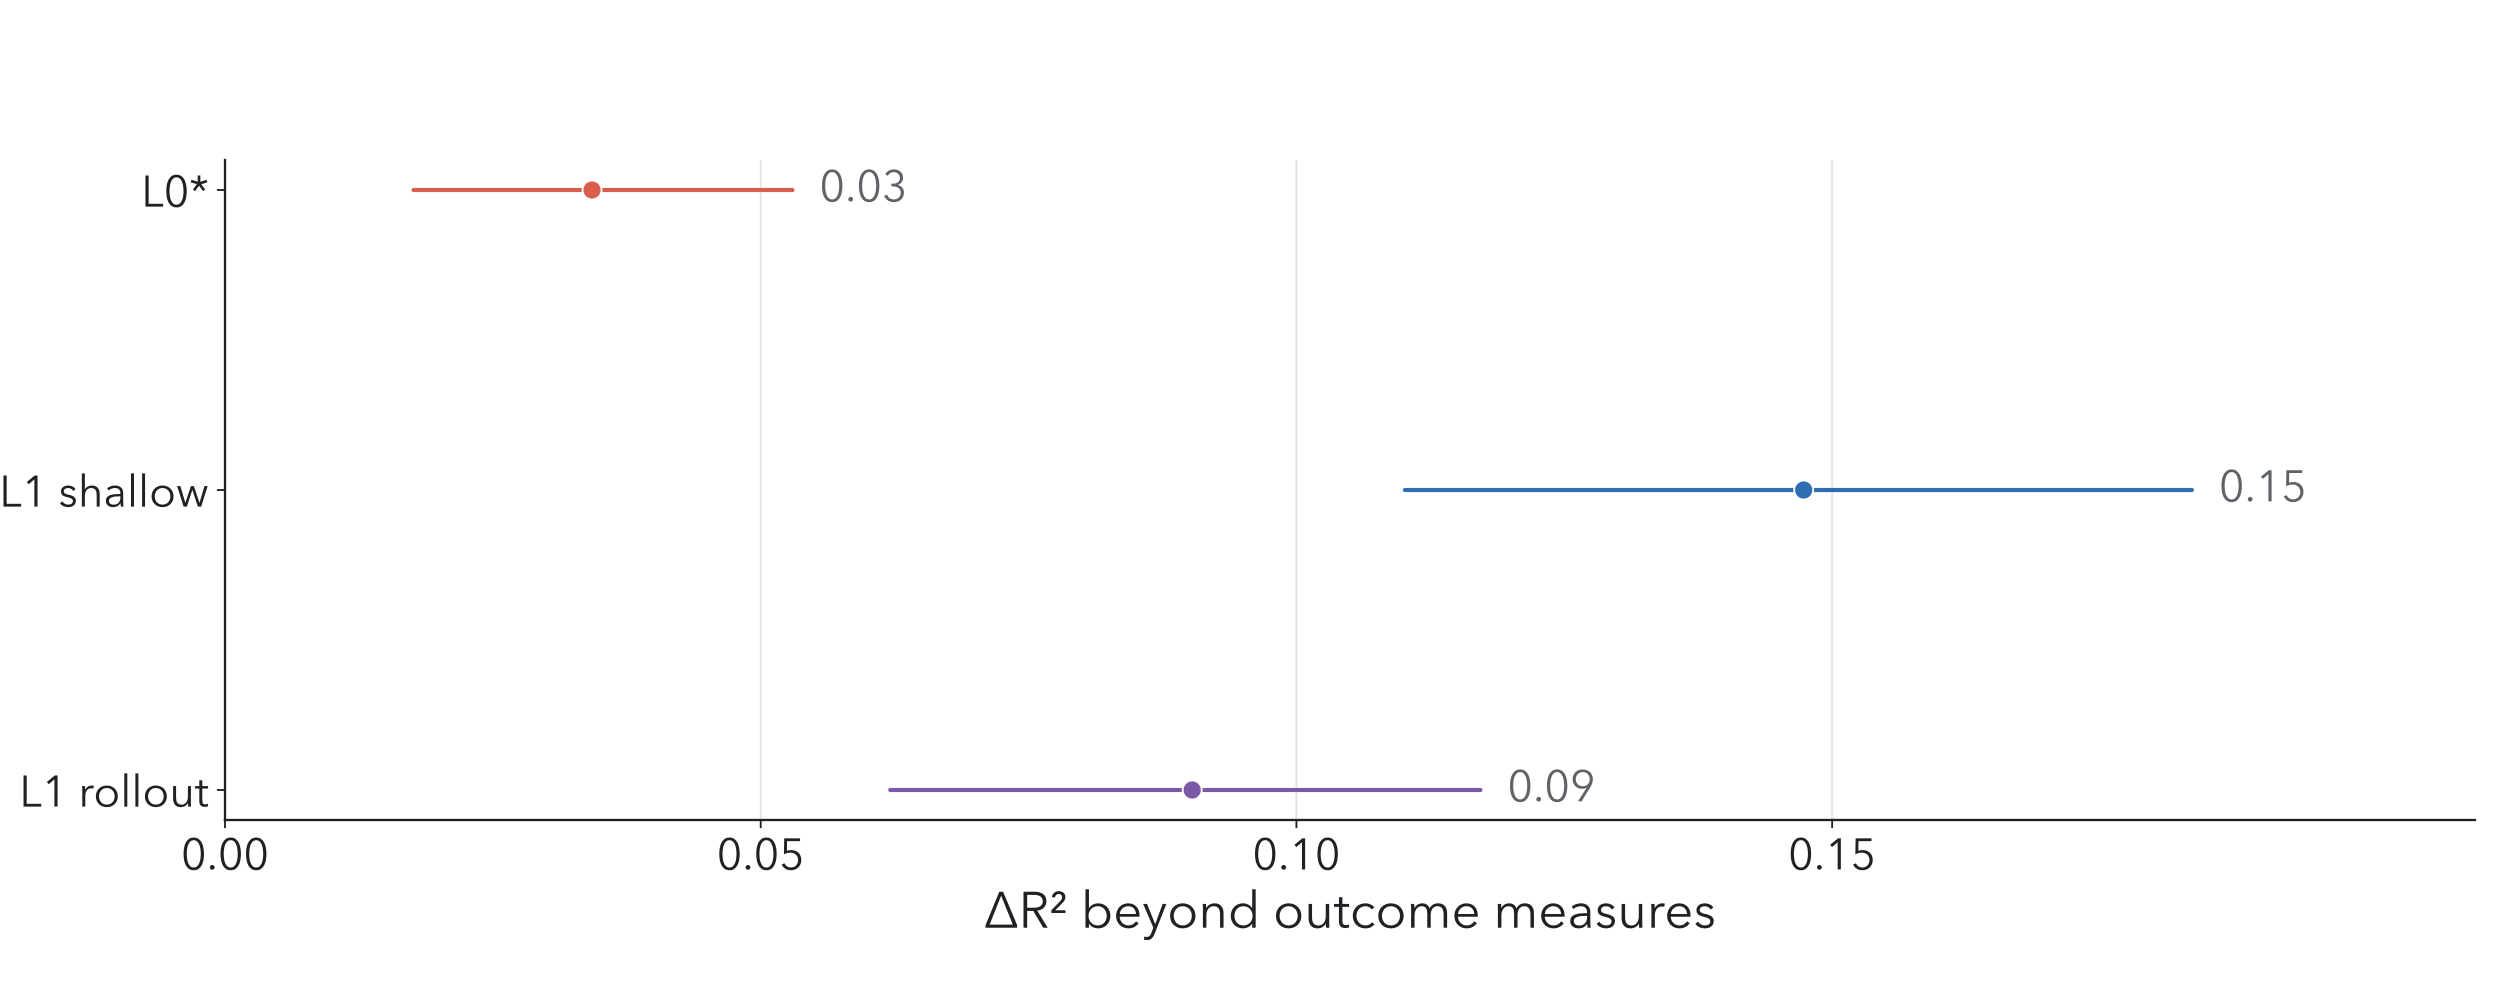
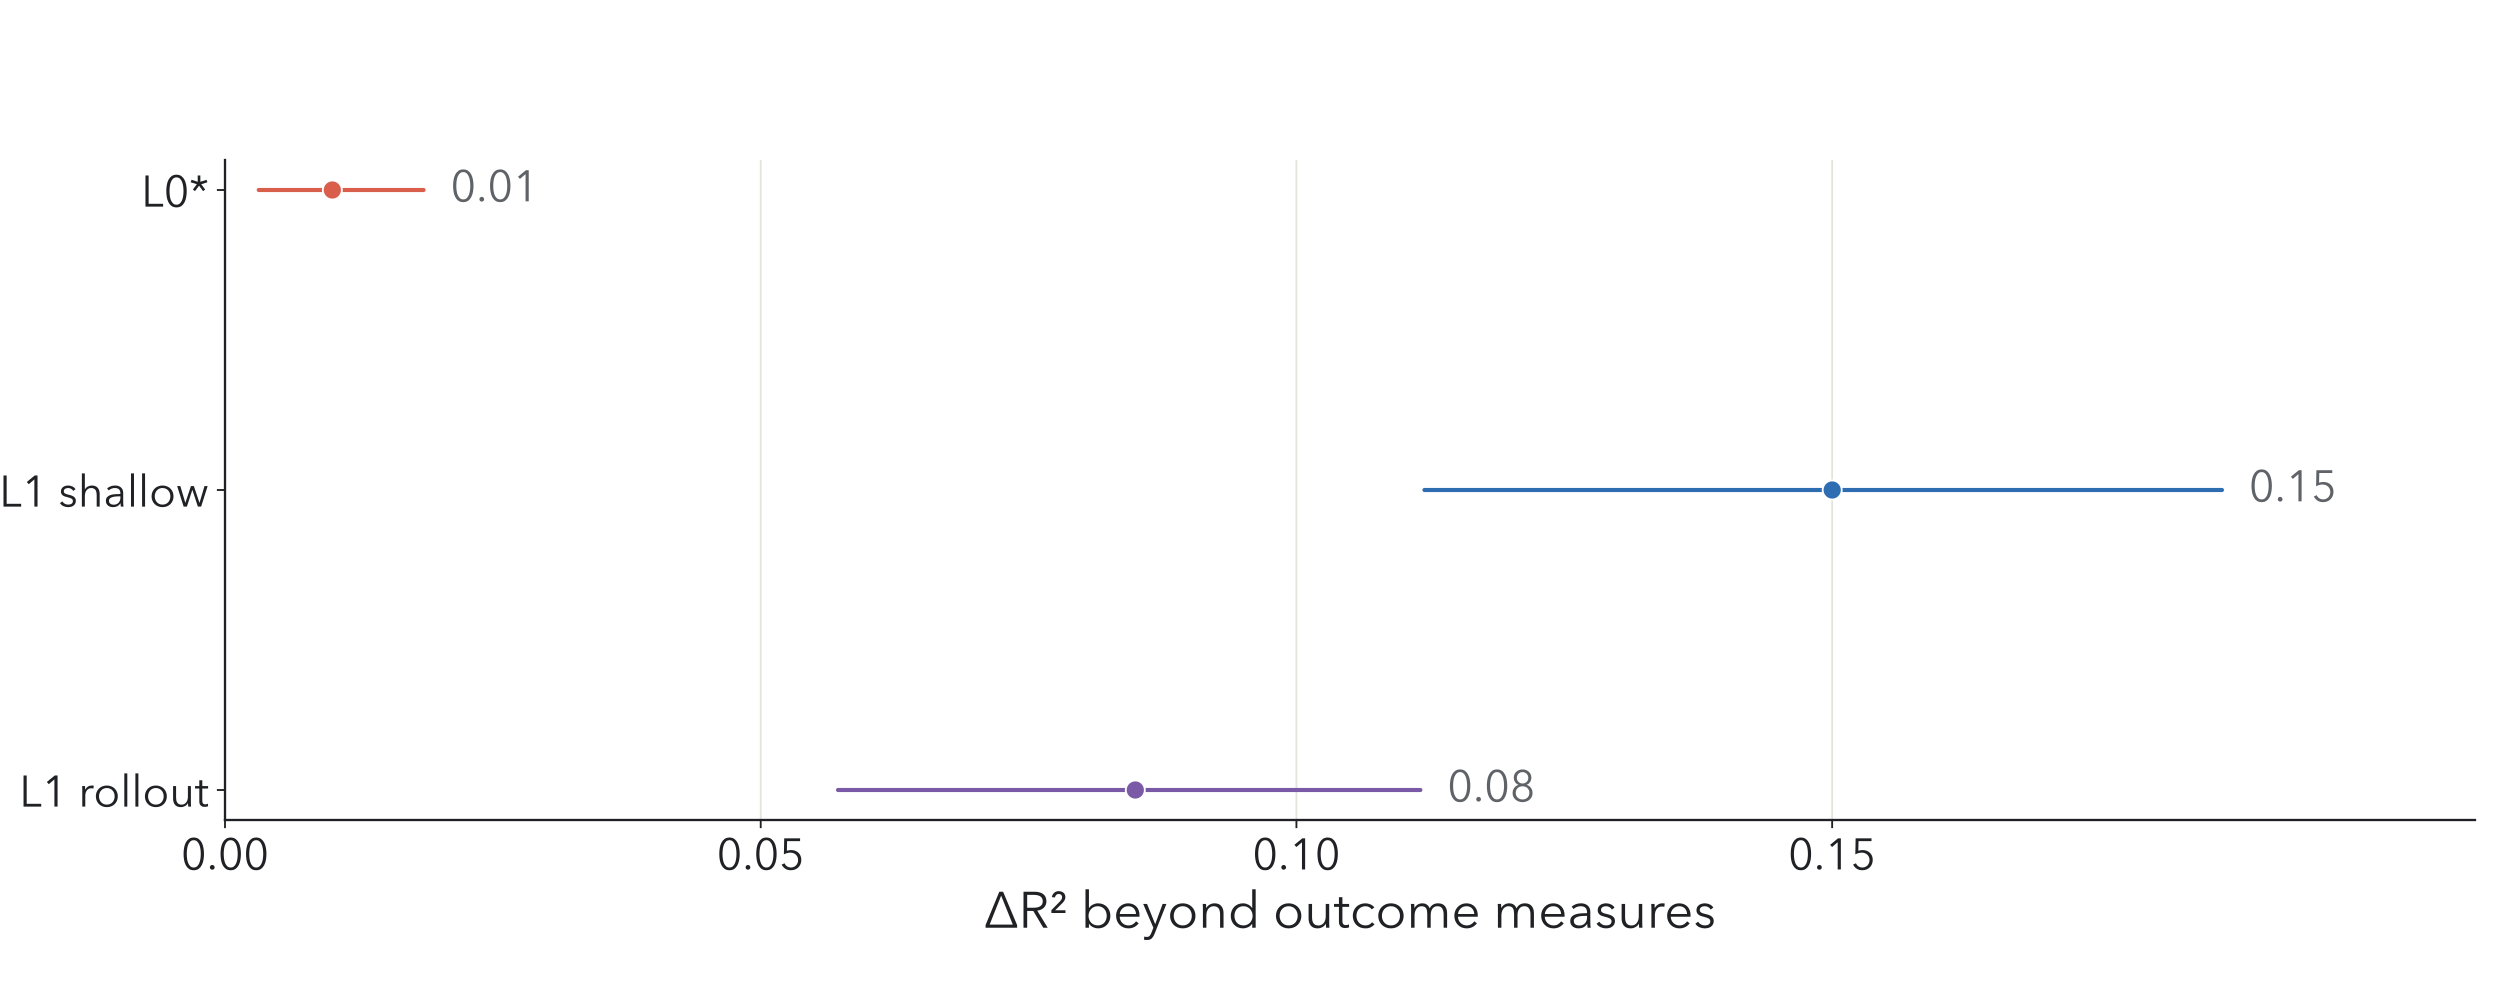
<svg xmlns="http://www.w3.org/2000/svg" xmlns:xlink="http://www.w3.org/1999/xlink" width="1080pt" height="432pt" viewBox="0 0 1080 432" version="1.1">
  <defs>
    <style type="text/css">*{stroke-linejoin: round; stroke-linecap: butt}</style>
  </defs>
  <g id="figure_1">
    <g id="patch_1">
      <path d="M 0 432  L 1080 432  L 1080 0  L 0 0  z " style="fill: #ffffff" />
    </g>
    <g id="axes_1">
      <g id="patch_2">
        <path d="M 97.2 354.24  L 1069.2 354.24  L 1069.2 69.12  L 97.2 69.12  z " style="fill: #ffffff" />
      </g>
      <g id="matplotlib.axis_1">
        <g id="xtick_1">
          <g id="line2d_1">
-             <path d="M 97.2 354.24  L 97.2 69.12  " clip-path="url(#p3182194b2e)" style="fill: none; stroke: #d8d4cc; stroke-opacity: 0.65; stroke-width: 0.8; stroke-linecap: square" />
+             <path d="M 97.2 354.24  L 97.2 69.12  " clip-path="url(#p00ae4a63a1)" style="fill: none; stroke: #d8d4cc; stroke-opacity: 0.65; stroke-width: 0.8; stroke-linecap: square" />
          </g>
          <g id="line2d_2">
            <defs>
-               <path id="md98f2b4c1b" d="M 0 0  L 0 3.5  " style="stroke: #202124; stroke-width: 0.8" />
+               <path id="mdf0f00841a" d="M 0 0  L 0 3.5  " style="stroke: #202124; stroke-width: 0.8" />
            </defs>
            <g>
-               <use xlink:href="#md98f2b4c1b" x="97.2" y="354.24" style="fill: #202124; stroke: #202124; stroke-width: 0.8" />
+               <use xlink:href="#mdf0f00841a" x="97.2" y="354.24" style="fill: #202124; stroke: #202124; stroke-width: 0.8" />
            </g>
          </g>
          <g id="text_1">
            <g style="fill: #202124" transform="translate(78.2 375.6028) scale(0.19 -0.19)">
              <defs>
                <path id="AvenirNext-Regular-30" d="M 1856 4646  Q 2278 4646 2563 4438  Q 2848 4230 3021 3894  Q 3194 3558 3267 3129  Q 3341 2701 3341 2259  Q 3341 1818 3267 1392  Q 3194 966 3021 630  Q 2848 294 2563 89  Q 2278 -115 1856 -115  Q 1427 -115 1142 89  Q 858 294 685 630  Q 512 966 441 1392  Q 371 1818 371 2259  Q 371 2701 441 3129  Q 512 3558 685 3894  Q 858 4230 1142 4438  Q 1427 4646 1856 4646  z M 1856 4256  Q 1555 4256 1356 4070  Q 1158 3885 1043 3597  Q 928 3309 883 2953  Q 838 2598 838 2259  Q 838 1920 883 1568  Q 928 1216 1043 931  Q 1158 646 1356 464  Q 1555 282 1856 282  Q 2150 282 2348 464  Q 2547 646 2662 931  Q 2778 1216 2826 1568  Q 2874 1920 2874 2259  Q 2874 2598 2826 2953  Q 2778 3309 2662 3597  Q 2547 3885 2348 4070  Q 2150 4256 1856 4256  z " transform="scale(0.015625)" />
                <path id="AvenirNext-Regular-2e" d="M 1178 307  Q 1178 173 1082 67  Q 986 -38 832 -38  Q 678 -38 582 67  Q 486 173 486 307  Q 486 442 582 547  Q 678 653 832 653  Q 986 653 1082 547  Q 1178 442 1178 307  z " transform="scale(0.015625)" />
              </defs>
              <use xlink:href="#AvenirNext-Regular-30" />
              <use xlink:href="#AvenirNext-Regular-2e" x="58" />
              <use xlink:href="#AvenirNext-Regular-30" x="84" />
              <use xlink:href="#AvenirNext-Regular-30" x="142" />
            </g>
          </g>
        </g>
        <g id="xtick_2">
          <g id="line2d_3">
-             <path d="M 328.629 354.24  L 328.629 69.12  " clip-path="url(#p3182194b2e)" style="fill: none; stroke: #d8d4cc; stroke-opacity: 0.65; stroke-width: 0.8; stroke-linecap: square" />
+             <path d="M 328.629 354.24  L 328.629 69.12  " clip-path="url(#p00ae4a63a1)" style="fill: none; stroke: #d8d4cc; stroke-opacity: 0.65; stroke-width: 0.8; stroke-linecap: square" />
          </g>
          <g id="line2d_4">
            <g>
-               <use xlink:href="#md98f2b4c1b" x="328.629" y="354.24" style="fill: #202124; stroke: #202124; stroke-width: 0.8" />
+               <use xlink:href="#mdf0f00841a" x="328.629" y="354.24" style="fill: #202124; stroke: #202124; stroke-width: 0.8" />
            </g>
          </g>
          <g id="text_2">
            <g style="fill: #202124" transform="translate(309.6286 375.6028) scale(0.19 -0.19)">
              <defs>
                <path id="AvenirNext-Regular-35" d="M 3040 4122  L 1152 4122  L 1120 2720  Q 1267 2771 1430 2796  Q 1594 2822 1747 2822  Q 2067 2822 2336 2720  Q 2605 2618 2803 2429  Q 3002 2240 3110 1977  Q 3219 1715 3219 1402  Q 3219 1075 3110 796  Q 3002 518 2803 316  Q 2605 115 2326 0  Q 2048 -115 1715 -115  Q 1222 -115 883 109  Q 544 333 358 710  L 774 896  Q 896 614 1142 448  Q 1389 282 1690 282  Q 1920 282 2115 362  Q 2310 442 2451 586  Q 2592 730 2672 928  Q 2752 1126 2752 1357  Q 2752 1606 2665 1808  Q 2579 2010 2428 2150  Q 2278 2291 2073 2368  Q 1869 2445 1626 2445  Q 1382 2445 1142 2377  Q 902 2310 685 2195  L 730 4531  L 3040 4531  L 3040 4122  z " transform="scale(0.015625)" />
              </defs>
              <use xlink:href="#AvenirNext-Regular-30" />
              <use xlink:href="#AvenirNext-Regular-2e" x="58" />
              <use xlink:href="#AvenirNext-Regular-30" x="84" />
              <use xlink:href="#AvenirNext-Regular-35" x="142" />
            </g>
          </g>
        </g>
        <g id="xtick_3">
          <g id="line2d_5">
-             <path d="M 560.057 354.24  L 560.057 69.12  " clip-path="url(#p3182194b2e)" style="fill: none; stroke: #d8d4cc; stroke-opacity: 0.65; stroke-width: 0.8; stroke-linecap: square" />
+             <path d="M 560.057 354.24  L 560.057 69.12  " clip-path="url(#p00ae4a63a1)" style="fill: none; stroke: #d8d4cc; stroke-opacity: 0.65; stroke-width: 0.8; stroke-linecap: square" />
          </g>
          <g id="line2d_6">
            <g>
-               <use xlink:href="#md98f2b4c1b" x="560.057" y="354.24" style="fill: #202124; stroke: #202124; stroke-width: 0.8" />
+               <use xlink:href="#mdf0f00841a" x="560.057" y="354.24" style="fill: #202124; stroke: #202124; stroke-width: 0.8" />
            </g>
          </g>
          <g id="text_3">
            <g style="fill: #202124" transform="translate(541.0571 375.6028) scale(0.19 -0.19)">
              <defs>
                <path id="AvenirNext-Regular-31" d="M 2291 0  L 1830 0  L 1830 3962  L 1011 3264  L 730 3584  L 1882 4531  L 2291 4531  L 2291 0  z " transform="scale(0.015625)" />
              </defs>
              <use xlink:href="#AvenirNext-Regular-30" />
              <use xlink:href="#AvenirNext-Regular-2e" x="58" />
              <use xlink:href="#AvenirNext-Regular-31" x="84" />
              <use xlink:href="#AvenirNext-Regular-30" x="142" />
            </g>
          </g>
        </g>
        <g id="xtick_4">
          <g id="line2d_7">
-             <path d="M 791.486 354.24  L 791.486 69.12  " clip-path="url(#p3182194b2e)" style="fill: none; stroke: #d8d4cc; stroke-opacity: 0.65; stroke-width: 0.8; stroke-linecap: square" />
+             <path d="M 791.486 354.24  L 791.486 69.12  " clip-path="url(#p00ae4a63a1)" style="fill: none; stroke: #d8d4cc; stroke-opacity: 0.65; stroke-width: 0.8; stroke-linecap: square" />
          </g>
          <g id="line2d_8">
            <g>
-               <use xlink:href="#md98f2b4c1b" x="791.486" y="354.24" style="fill: #202124; stroke: #202124; stroke-width: 0.8" />
+               <use xlink:href="#mdf0f00841a" x="791.486" y="354.24" style="fill: #202124; stroke: #202124; stroke-width: 0.8" />
            </g>
          </g>
          <g id="text_4">
            <g style="fill: #202124" transform="translate(772.4857 375.6028) scale(0.19 -0.19)">
              <use xlink:href="#AvenirNext-Regular-30" />
              <use xlink:href="#AvenirNext-Regular-2e" x="58" />
              <use xlink:href="#AvenirNext-Regular-31" x="84" />
              <use xlink:href="#AvenirNext-Regular-35" x="142" />
            </g>
          </g>
        </g>
        <g id="text_5">
          <g style="fill: #202124" transform="translate(425.0802 400.7934) scale(0.22 -0.22)">
            <defs>
              <path id="AvenirNext-Regular-394" d="M 198 0  L 198 333  L 1926 4531  L 2400 4531  L 4166 333  L 4166 0  L 198 0  z M 2157 4038  L 710 397  L 3622 397  L 2157 4038  z " transform="scale(0.015625)" />
              <path id="AvenirNext-Regular-52" d="M 1062 0  L 602 0  L 602 4531  L 1933 4531  Q 2266 4531 2550 4467  Q 2835 4403 3043 4259  Q 3251 4115 3366 3884  Q 3482 3654 3482 3322  Q 3482 3072 3392 2867  Q 3302 2662 3148 2512  Q 2995 2362 2784 2272  Q 2573 2182 2323 2157  L 3648 0  L 3085 0  L 1830 2118  L 1062 2118  L 1062 0  z M 1062 2515  L 1862 2515  Q 2419 2515 2720 2716  Q 3021 2918 3021 3322  Q 3021 3546 2937 3699  Q 2854 3853 2707 3949  Q 2560 4045 2349 4089  Q 2138 4134 1882 4134  L 1062 4134  L 1062 2515  z " transform="scale(0.015625)" />
              <path id="AvenirNext-Regular-b2" d="M 2042 1856  L 275 1856  L 275 2221  L 1344 3302  Q 1446 3411 1532 3542  Q 1619 3674 1619 3853  Q 1619 4038 1497 4144  Q 1376 4250 1190 4250  Q 1011 4250 883 4128  Q 755 4006 710 3802  L 326 3859  Q 390 4186 627 4394  Q 864 4602 1190 4602  Q 1357 4602 1510 4554  Q 1664 4506 1779 4413  Q 1894 4320 1961 4179  Q 2029 4038 2029 3853  Q 2029 3712 1987 3593  Q 1946 3475 1882 3376  Q 1818 3277 1738 3190  Q 1658 3104 1574 3021  L 755 2202  L 2042 2202  L 2042 1856  z " transform="scale(0.015625)" />
              <path id="AvenirNext-Regular-20" transform="scale(0.015625)" />
              <path id="AvenirNext-Regular-62" d="M 1024 506  L 1024 0  L 589 0  L 589 4838  L 1024 4838  L 1024 2477  L 1037 2477  Q 1229 2771 1536 2921  Q 1843 3072 2170 3072  Q 2522 3072 2806 2950  Q 3091 2829 3292 2617  Q 3494 2406 3606 2118  Q 3718 1830 3718 1498  Q 3718 1165 3606 877  Q 3494 589 3292 377  Q 3091 166 2806 44  Q 2522 -77 2170 -77  Q 1843 -77 1536 70  Q 1229 218 1037 506  L 1024 506  z M 3258 1498  Q 3258 1747 3181 1968  Q 3104 2189 2960 2352  Q 2816 2515 2605 2611  Q 2394 2707 2125 2707  Q 1875 2707 1664 2614  Q 1453 2522 1299 2358  Q 1146 2195 1059 1974  Q 973 1754 973 1498  Q 973 1242 1059 1021  Q 1146 800 1299 640  Q 1453 480 1664 387  Q 1875 294 2125 294  Q 2394 294 2605 387  Q 2816 480 2960 643  Q 3104 806 3181 1027  Q 3258 1248 3258 1498  z " transform="scale(0.015625)" />
              <path id="AvenirNext-Regular-65" d="M 2861 1728  Q 2842 2150 2589 2428  Q 2336 2707 1869 2707  Q 1651 2707 1465 2627  Q 1280 2547 1139 2409  Q 998 2272 915 2096  Q 832 1920 819 1728  L 2861 1728  z M 3302 1587  Q 3302 1542 3302 1491  Q 3302 1440 3296 1382  L 813 1382  Q 819 1158 902 960  Q 986 762 1133 614  Q 1280 467 1478 380  Q 1677 294 1907 294  Q 2246 294 2492 451  Q 2739 608 2867 813  L 3194 557  Q 2925 218 2601 70  Q 2278 -77 1907 -77  Q 1574 -77 1289 41  Q 1005 160 800 371  Q 595 582 476 870  Q 358 1158 358 1498  Q 358 1837 473 2125  Q 589 2413 793 2624  Q 998 2835 1273 2953  Q 1549 3072 1869 3072  Q 2221 3072 2489 2953  Q 2758 2835 2937 2633  Q 3117 2432 3209 2163  Q 3302 1894 3302 1587  z " transform="scale(0.015625)" />
              <path id="AvenirNext-Regular-79" d="M 1606 467  L 1619 467  L 2547 2995  L 3021 2995  L 1530 -774  Q 1395 -1120 1187 -1328  Q 979 -1536 589 -1536  Q 390 -1536 198 -1498  L 243 -1101  Q 397 -1152 563 -1152  Q 787 -1152 915 -1014  Q 1043 -877 1139 -621  L 1382 6  L 102 2995  L 589 2995  L 1606 467  z " transform="scale(0.015625)" />
              <path id="AvenirNext-Regular-6f" d="M 3552 1498  Q 3552 1158 3433 870  Q 3315 582 3104 371  Q 2893 160 2598 41  Q 2304 -77 1952 -77  Q 1606 -77 1312 41  Q 1018 160 806 371  Q 595 582 476 870  Q 358 1158 358 1498  Q 358 1837 476 2125  Q 595 2413 806 2624  Q 1018 2835 1312 2953  Q 1606 3072 1952 3072  Q 2304 3072 2598 2953  Q 2893 2835 3104 2624  Q 3315 2413 3433 2125  Q 3552 1837 3552 1498  z M 3091 1498  Q 3091 1747 3011 1968  Q 2931 2189 2784 2352  Q 2637 2515 2425 2611  Q 2214 2707 1952 2707  Q 1690 2707 1482 2611  Q 1274 2515 1126 2352  Q 979 2189 899 1968  Q 819 1747 819 1498  Q 819 1248 899 1027  Q 979 806 1126 643  Q 1274 480 1482 387  Q 1690 294 1952 294  Q 2214 294 2425 387  Q 2637 480 2784 643  Q 2931 806 3011 1027  Q 3091 1248 3091 1498  z " transform="scale(0.015625)" />
              <path id="AvenirNext-Regular-6e" d="M 966 2995  Q 979 2874 985 2726  Q 992 2579 992 2483  L 1005 2483  Q 1133 2746 1421 2909  Q 1709 3072 2029 3072  Q 2598 3072 2883 2733  Q 3168 2394 3168 1837  L 3168 0  L 2733 0  L 2733 1658  Q 2733 1894 2694 2086  Q 2656 2278 2563 2416  Q 2470 2554 2313 2630  Q 2157 2707 1920 2707  Q 1747 2707 1584 2636  Q 1421 2566 1293 2422  Q 1165 2278 1088 2057  Q 1011 1837 1011 1536  L 1011 0  L 576 0  L 576 2336  Q 576 2458 569 2650  Q 563 2842 550 2995  L 966 2995  z " transform="scale(0.015625)" />
              <path id="AvenirNext-Regular-64" d="M 3040 506  Q 2848 218 2541 70  Q 2234 -77 1907 -77  Q 1555 -77 1270 44  Q 986 166 784 377  Q 582 589 470 877  Q 358 1165 358 1498  Q 358 1830 470 2118  Q 582 2406 784 2617  Q 986 2829 1270 2950  Q 1555 3072 1907 3072  Q 2234 3072 2541 2921  Q 2848 2771 3040 2477  L 3053 2477  L 3053 4838  L 3488 4838  L 3488 0  L 3053 0  L 3053 506  L 3040 506  z M 819 1498  Q 819 1248 896 1027  Q 973 806 1117 643  Q 1261 480 1472 387  Q 1683 294 1952 294  Q 2202 294 2413 387  Q 2624 480 2777 640  Q 2931 800 3017 1021  Q 3104 1242 3104 1498  Q 3104 1754 3017 1974  Q 2931 2195 2777 2358  Q 2624 2522 2413 2614  Q 2202 2707 1952 2707  Q 1683 2707 1472 2611  Q 1261 2515 1117 2352  Q 973 2189 896 1968  Q 819 1747 819 1498  z " transform="scale(0.015625)" />
              <path id="AvenirNext-Regular-75" d="M 2752 0  Q 2739 122 2732 269  Q 2726 416 2726 512  L 2714 512  Q 2586 250 2298 86  Q 2010 -77 1690 -77  Q 1120 -77 835 262  Q 550 602 550 1158  L 550 2995  L 986 2995  L 986 1338  Q 986 1101 1024 909  Q 1062 717 1155 579  Q 1248 442 1405 365  Q 1562 288 1798 288  Q 1971 288 2134 358  Q 2298 429 2426 573  Q 2554 717 2630 937  Q 2707 1158 2707 1459  L 2707 2995  L 3142 2995  L 3142 659  Q 3142 538 3148 346  Q 3155 154 3168 0  L 2752 0  z " transform="scale(0.015625)" />
              <path id="AvenirNext-Regular-74" d="M 1926 2630  L 1082 2630  L 1082 883  Q 1082 717 1114 608  Q 1146 499 1206 438  Q 1267 378 1350 355  Q 1434 333 1530 333  Q 1619 333 1718 358  Q 1818 384 1907 429  L 1926 51  Q 1811 6 1686 -16  Q 1562 -38 1414 -38  Q 1293 -38 1158 -6  Q 1024 26 909 115  Q 794 205 720 358  Q 646 512 646 762  L 646 2630  L 26 2630  L 26 2995  L 646 2995  L 646 3840  L 1082 3840  L 1082 2995  L 1926 2995  L 1926 2630  z " transform="scale(0.015625)" />
              <path id="AvenirNext-Regular-63" d="M 2733 2310  Q 2624 2483 2416 2595  Q 2208 2707 1965 2707  Q 1702 2707 1491 2614  Q 1280 2522 1129 2358  Q 979 2195 899 1974  Q 819 1754 819 1498  Q 819 1242 899 1024  Q 979 806 1126 643  Q 1274 480 1485 387  Q 1696 294 1958 294  Q 2246 294 2444 403  Q 2643 512 2771 685  L 3098 442  Q 2906 205 2627 64  Q 2349 -77 1958 -77  Q 1594 -77 1299 41  Q 1005 160 797 371  Q 589 582 473 870  Q 358 1158 358 1498  Q 358 1837 473 2125  Q 589 2413 797 2624  Q 1005 2835 1299 2953  Q 1594 3072 1958 3072  Q 2259 3072 2569 2941  Q 2880 2810 3072 2554  L 2733 2310  z " transform="scale(0.015625)" />
              <path id="AvenirNext-Regular-6d" d="M 1005 2483  Q 1133 2746 1398 2909  Q 1664 3072 1990 3072  Q 2112 3072 2243 3046  Q 2374 3021 2499 2947  Q 2624 2874 2729 2752  Q 2835 2630 2912 2438  Q 3066 2746 3331 2909  Q 3597 3072 3962 3072  Q 4531 3072 4816 2733  Q 5101 2394 5101 1837  L 5101 0  L 4666 0  L 4666 1658  Q 4666 2131 4490 2419  Q 4314 2707 3891 2707  Q 3654 2707 3491 2611  Q 3328 2515 3229 2358  Q 3130 2202 3085 2003  Q 3040 1805 3040 1594  L 3040 0  L 2605 0  L 2605 1747  Q 2605 1965 2573 2144  Q 2541 2323 2461 2448  Q 2381 2573 2240 2640  Q 2099 2707 1882 2707  Q 1728 2707 1571 2636  Q 1414 2566 1289 2422  Q 1165 2278 1088 2057  Q 1011 1837 1011 1536  L 1011 0  L 576 0  L 576 2336  Q 576 2458 569 2650  Q 563 2842 550 2995  L 966 2995  Q 979 2874 985 2726  Q 992 2579 992 2483  L 1005 2483  L 1005 2483  z " transform="scale(0.015625)" />
              <path id="AvenirNext-Regular-61" d="M 2464 1933  Q 2464 2323 2259 2515  Q 2054 2707 1664 2707  Q 1395 2707 1164 2611  Q 934 2515 774 2355  L 531 2643  Q 717 2829 1021 2950  Q 1325 3072 1709 3072  Q 1952 3072 2163 3005  Q 2374 2938 2534 2803  Q 2694 2669 2784 2464  Q 2874 2259 2874 1984  L 2874 672  Q 2874 499 2886 313  Q 2899 128 2925 0  L 2534 0  Q 2515 109 2502 237  Q 2490 365 2490 486  L 2477 486  Q 2272 186 2013 54  Q 1754 -77 1389 -77  Q 1216 -77 1033 -29  Q 851 19 700 128  Q 550 237 451 409  Q 352 582 352 832  Q 352 1178 528 1379  Q 704 1581 998 1680  Q 1293 1779 1673 1808  Q 2054 1837 2464 1837  L 2464 1933  z M 2336 1498  Q 2067 1498 1795 1475  Q 1523 1453 1302 1385  Q 1082 1318 941 1190  Q 800 1062 800 851  Q 800 691 861 582  Q 922 474 1024 406  Q 1126 339 1251 310  Q 1376 282 1504 282  Q 1734 282 1913 362  Q 2093 442 2214 579  Q 2336 717 2400 896  Q 2464 1075 2464 1274  L 2464 1498  L 2336 1498  z " transform="scale(0.015625)" />
              <path id="AvenirNext-Regular-73" d="M 2170 2285  Q 2074 2470 1878 2588  Q 1683 2707 1434 2707  Q 1318 2707 1203 2681  Q 1088 2656 998 2598  Q 909 2541 854 2451  Q 800 2362 800 2240  Q 800 2029 973 1917  Q 1146 1805 1517 1728  Q 2048 1619 2301 1411  Q 2554 1203 2554 851  Q 2554 595 2454 419  Q 2355 243 2195 131  Q 2035 19 1833 -29  Q 1632 -77 1427 -77  Q 1088 -77 768 64  Q 448 205 243 506  L 589 762  Q 704 563 928 428  Q 1152 294 1421 294  Q 1562 294 1690 320  Q 1818 346 1914 410  Q 2010 474 2067 573  Q 2125 672 2125 819  Q 2125 1056 1897 1174  Q 1670 1293 1242 1395  Q 1107 1427 956 1475  Q 806 1523 678 1616  Q 550 1709 467 1849  Q 384 1990 384 2202  Q 384 2432 473 2595  Q 563 2758 713 2864  Q 864 2970 1056 3021  Q 1248 3072 1453 3072  Q 1766 3072 2060 2931  Q 2355 2790 2502 2534  L 2170 2285  z " transform="scale(0.015625)" />
              <path id="AvenirNext-Regular-72" d="M 576 2336  Q 576 2458 569 2650  Q 563 2842 550 2995  L 966 2995  Q 979 2874 985 2726  Q 992 2579 992 2483  L 1005 2483  Q 1133 2746 1389 2909  Q 1645 3072 1965 3072  Q 2048 3072 2115 3065  Q 2182 3059 2253 3040  L 2195 2630  Q 2157 2643 2067 2656  Q 1978 2669 1888 2669  Q 1715 2669 1555 2605  Q 1395 2541 1276 2403  Q 1158 2266 1084 2051  Q 1011 1837 1011 1536  L 1011 0  L 576 0  L 576 2336  L 576 2336  z " transform="scale(0.015625)" />
            </defs>
            <use xlink:href="#AvenirNext-Regular-394" />
            <use xlink:href="#AvenirNext-Regular-52" x="68.2" />
            <use xlink:href="#AvenirNext-Regular-b2" x="128.1" />
            <use xlink:href="#AvenirNext-Regular-20" x="165.1" />
            <use xlink:href="#AvenirNext-Regular-62" x="190.1" />
            <use xlink:href="#AvenirNext-Regular-65" x="253.8" />
            <use xlink:href="#AvenirNext-Regular-79" x="311" />
            <use xlink:href="#AvenirNext-Regular-6f" x="359.8" />
            <use xlink:href="#AvenirNext-Regular-6e" x="420.9" />
            <use xlink:href="#AvenirNext-Regular-64" x="479" />
            <use xlink:href="#AvenirNext-Regular-20" x="542.7" />
            <use xlink:href="#AvenirNext-Regular-6f" x="567.7" />
            <use xlink:href="#AvenirNext-Regular-75" x="628.8" />
            <use xlink:href="#AvenirNext-Regular-74" x="686.9" />
            <use xlink:href="#AvenirNext-Regular-63" x="718.6" />
            <use xlink:href="#AvenirNext-Regular-6f" x="768.6" />
            <use xlink:href="#AvenirNext-Regular-6d" x="829.7" />
            <use xlink:href="#AvenirNext-Regular-65" x="918" />
            <use xlink:href="#AvenirNext-Regular-20" x="975.2" />
            <use xlink:href="#AvenirNext-Regular-6d" x="1000.2" />
            <use xlink:href="#AvenirNext-Regular-65" x="1088.5" />
            <use xlink:href="#AvenirNext-Regular-61" x="1145.7" />
            <use xlink:href="#AvenirNext-Regular-73" x="1199.1" />
            <use xlink:href="#AvenirNext-Regular-75" x="1243.5" />
            <use xlink:href="#AvenirNext-Regular-72" x="1301.6" />
            <use xlink:href="#AvenirNext-Regular-65" x="1335.85" />
            <use xlink:href="#AvenirNext-Regular-73" x="1393.05" />
          </g>
        </g>
      </g>
      <g id="matplotlib.axis_2">
        <g id="ytick_1">
          <g id="line2d_9">
            <defs>
-               <path id="mc156f217c1" d="M 0 0  L -3.5 0  " style="stroke: #202124; stroke-width: 0.8" />
+               <path id="m625228d079" d="M 0 0  L -3.5 0  " style="stroke: #202124; stroke-width: 0.8" />
            </defs>
            <g>
-               <use xlink:href="#mc156f217c1" x="97.2" y="341.28" style="fill: #202124; stroke: #202124; stroke-width: 0.8" />
+               <use xlink:href="#m625228d079" x="97.2" y="341.28" style="fill: #202124; stroke: #202124; stroke-width: 0.8" />
            </g>
          </g>
          <g id="text_6">
            <g style="fill: #202124" transform="translate(8.378281 348.4614) scale(0.19 -0.19)">
              <defs>
                <path id="AvenirNext-Regular-4c" d="M 1062 410  L 3174 410  L 3174 0  L 602 0  L 602 4531  L 1062 4531  L 1062 410  z " transform="scale(0.015625)" />
                <path id="AvenirNext-Regular-6c" d="M 1024 0  L 589 0  L 589 4838  L 1024 4838  L 1024 0  z " transform="scale(0.015625)" />
              </defs>
              <use xlink:href="#AvenirNext-Regular-4c" />
              <use xlink:href="#AvenirNext-Regular-31" x="51" />
              <use xlink:href="#AvenirNext-Regular-20" x="109" />
              <use xlink:href="#AvenirNext-Regular-72" x="134" />
              <use xlink:href="#AvenirNext-Regular-6f" x="168.25" />
              <use xlink:href="#AvenirNext-Regular-6c" x="229.35" />
              <use xlink:href="#AvenirNext-Regular-6c" x="254.55" />
              <use xlink:href="#AvenirNext-Regular-6f" x="279.75" />
              <use xlink:href="#AvenirNext-Regular-75" x="340.85" />
              <use xlink:href="#AvenirNext-Regular-74" x="398.95" />
            </g>
          </g>
        </g>
        <g id="ytick_2">
          <g id="line2d_10">
            <g>
-               <use xlink:href="#mc156f217c1" x="97.2" y="211.68" style="fill: #202124; stroke: #202124; stroke-width: 0.8" />
+               <use xlink:href="#m625228d079" x="97.2" y="211.68" style="fill: #202124; stroke: #202124; stroke-width: 0.8" />
            </g>
          </g>
          <g id="text_7">
            <g style="fill: #202124" transform="translate(-0.278594 218.8614) scale(0.19 -0.19)">
              <defs>
                <path id="AvenirNext-Regular-68" d="M 1037 2502  Q 1158 2765 1440 2918  Q 1722 3072 2042 3072  Q 2611 3072 2896 2733  Q 3181 2394 3181 1837  L 3181 0  L 2746 0  L 2746 1658  Q 2746 1894 2707 2086  Q 2669 2278 2576 2416  Q 2483 2554 2326 2630  Q 2170 2707 1933 2707  Q 1760 2707 1597 2636  Q 1434 2566 1306 2422  Q 1178 2278 1101 2057  Q 1024 1837 1024 1536  L 1024 0  L 589 0  L 589 4838  L 1024 4838  L 1024 2502  L 1037 2502  z " transform="scale(0.015625)" />
                <path id="AvenirNext-Regular-77" d="M 634 2995  L 1357 563  L 1370 563  L 2176 2995  L 2598 2995  L 3418 563  L 3430 563  L 4147 2995  L 4608 2995  L 3661 0  L 3187 0  L 2387 2426  L 2374 2426  L 1587 0  L 1114 0  L 166 2995  L 634 2995  z " transform="scale(0.015625)" />
              </defs>
              <use xlink:href="#AvenirNext-Regular-4c" />
              <use xlink:href="#AvenirNext-Regular-31" x="51" />
              <use xlink:href="#AvenirNext-Regular-20" x="109" />
              <use xlink:href="#AvenirNext-Regular-73" x="134" />
              <use xlink:href="#AvenirNext-Regular-68" x="178.4" />
              <use xlink:href="#AvenirNext-Regular-61" x="236.7" />
              <use xlink:href="#AvenirNext-Regular-6c" x="290.1" />
              <use xlink:href="#AvenirNext-Regular-6c" x="315.3" />
              <use xlink:href="#AvenirNext-Regular-6f" x="340.5" />
              <use xlink:href="#AvenirNext-Regular-77" x="401.6" />
            </g>
          </g>
        </g>
        <g id="ytick_3">
          <g id="line2d_11">
            <g>
-               <use xlink:href="#mc156f217c1" x="97.2" y="82.08" style="fill: #202124; stroke: #202124; stroke-width: 0.8" />
+               <use xlink:href="#m625228d079" x="97.2" y="82.08" style="fill: #202124; stroke: #202124; stroke-width: 0.8" />
            </g>
          </g>
          <g id="text_8">
            <g style="fill: #202124" transform="translate(61.05281 89.26141) scale(0.19 -0.19)">
              <defs>
                <path id="AvenirNext-Regular-2a" d="M 1613 3616  L 2509 3904  L 2643 3546  L 1741 3258  L 2317 2483  L 2010 2253  L 1421 3046  L 832 2253  L 525 2483  L 1101 3258  L 198 3546  L 333 3904  L 1229 3616  L 1229 4531  L 1613 4531  L 1613 3616  z " transform="scale(0.015625)" />
              </defs>
              <use xlink:href="#AvenirNext-Regular-4c" />
              <use xlink:href="#AvenirNext-Regular-30" x="51" />
              <use xlink:href="#AvenirNext-Regular-2a" x="109" />
            </g>
          </g>
        </g>
      </g>
      <g id="line2d_12">
-         <path d="M 384.6 341.28  L 639.553 341.28  " clip-path="url(#p3182194b2e)" style="fill: none; stroke: #7a5aa6; stroke-width: 1.8; stroke-linecap: round" />
+         <path d="M 362.041 341.28  L 613.594 341.28  " clip-path="url(#p00ae4a63a1)" style="fill: none; stroke: #7a5aa6; stroke-width: 1.8; stroke-linecap: round" />
      </g>
      <g id="line2d_13">
-         <path d="M 606.957 211.68  L 946.903 211.68  " clip-path="url(#p3182194b2e)" style="fill: none; stroke: #2f6db2; stroke-width: 1.8; stroke-linecap: round" />
+         <path d="M 615.371 211.68  L 959.87 211.68  " clip-path="url(#p00ae4a63a1)" style="fill: none; stroke: #2f6db2; stroke-width: 1.8; stroke-linecap: round" />
      </g>
      <g id="line2d_14">
-         <path d="M 178.642 82.08  L 342.337 82.08  " clip-path="url(#p3182194b2e)" style="fill: none; stroke: #d95f4c; stroke-width: 1.8; stroke-linecap: round" />
+         <path d="M 111.798 82.08  L 182.968 82.08  " clip-path="url(#p00ae4a63a1)" style="fill: none; stroke: #d95f4c; stroke-width: 1.8; stroke-linecap: round" />
      </g>
      <g id="patch_3">
        <path d="M 97.2 354.24  L 97.2 69.12  " style="fill: none; stroke: #202124; stroke-linejoin: miter; stroke-linecap: square" />
      </g>
      <g id="patch_4">
        <path d="M 97.2 354.24  L 1069.2 354.24  " style="fill: none; stroke: #202124; stroke-linejoin: miter; stroke-linecap: square" />
      </g>
      <g id="PathCollection_1">
        <defs>
-           <path id="mf854f60ad1" d="M 0 4.123  C 1.093 4.123 2.142 3.689 2.915 2.915  C 3.689 2.142 4.123 1.093 4.123 0  C 4.123 -1.093 3.689 -2.142 2.915 -2.915  C 2.142 -3.689 1.093 -4.123 0 -4.123  C -1.093 -4.123 -2.142 -3.689 -2.915 -2.915  C -3.689 -2.142 -4.123 -1.093 -4.123 0  C -4.123 1.093 -3.689 2.142 -2.915 2.915  C -2.142 3.689 -1.093 4.123 0 4.123  z " style="stroke: #ffffff; stroke-width: 0.8" />
+           <path id="m369fcd54ea" d="M 0 4.123  C 1.093 4.123 2.142 3.689 2.915 2.915  C 3.689 2.142 4.123 1.093 4.123 0  C 4.123 -1.093 3.689 -2.142 2.915 -2.915  C 2.142 -3.689 1.093 -4.123 0 -4.123  C -1.093 -4.123 -2.142 -3.689 -2.915 -2.915  C -3.689 -2.142 -4.123 -1.093 -4.123 0  C -4.123 1.093 -3.689 2.142 -2.915 2.915  C -2.142 3.689 -1.093 4.123 0 4.123  z " style="stroke: #ffffff; stroke-width: 0.8" />
        </defs>
-         <g clip-path="url(#p3182194b2e)">
-           <use xlink:href="#mf854f60ad1" x="515.025" y="341.28" style="fill: #7a5aa6; stroke: #ffffff; stroke-width: 0.8" />
+         <g clip-path="url(#p00ae4a63a1)">
+           <use xlink:href="#m369fcd54ea" x="490.452" y="341.28" style="fill: #7a5aa6; stroke: #ffffff; stroke-width: 0.8" />
        </g>
      </g>
      <g id="text_9">
-         <g style="fill: #5f6368" transform="translate(651.2168 346.1814) scale(0.19 -0.19)">
+         <g style="fill: #5f6368" transform="translate(625.2583 346.1814) scale(0.19 -0.19)">
          <defs>
-             <path id="AvenirNext-Regular-39" d="M 2438 1978  L 2426 1990  Q 2323 1914 2137 1869  Q 1952 1824 1779 1824  Q 1485 1824 1232 1926  Q 979 2029 793 2211  Q 608 2394 502 2653  Q 397 2912 397 3219  Q 397 3533 505 3798  Q 614 4064 812 4249  Q 1011 4435 1280 4540  Q 1549 4646 1869 4646  Q 2189 4646 2457 4540  Q 2726 4435 2924 4249  Q 3123 4064 3232 3798  Q 3341 3533 3341 3219  Q 3341 2867 3219 2566  Q 3098 2266 2931 1990  L 1696 0  L 1165 0  L 2438 1978  z M 2880 3219  Q 2880 3437 2806 3629  Q 2733 3821 2598 3958  Q 2464 4096 2278 4176  Q 2093 4256 1869 4256  Q 1645 4256 1459 4176  Q 1274 4096 1139 3958  Q 1005 3821 931 3629  Q 858 3437 858 3219  Q 858 3002 928 2813  Q 998 2624 1129 2486  Q 1261 2349 1449 2272  Q 1638 2195 1869 2195  Q 2099 2195 2288 2272  Q 2477 2349 2608 2486  Q 2739 2624 2809 2813  Q 2880 3002 2880 3219  z " transform="scale(0.015625)" />
+             <path id="AvenirNext-Regular-38" d="M 2451 2400  Q 2822 2291 3065 1971  Q 3309 1651 3309 1190  Q 3309 890 3190 650  Q 3072 410 2873 240  Q 2675 70 2409 -22  Q 2144 -115 1856 -115  Q 1568 -115 1302 -22  Q 1037 70 838 240  Q 640 410 521 650  Q 403 890 403 1190  Q 403 1421 467 1616  Q 531 1811 646 1968  Q 762 2125 918 2233  Q 1075 2342 1261 2400  L 1261 2413  Q 1107 2464 982 2563  Q 858 2662 768 2800  Q 678 2938 627 3101  Q 576 3264 576 3437  Q 576 3712 678 3936  Q 781 4160 957 4317  Q 1133 4474 1363 4560  Q 1594 4646 1856 4646  Q 2112 4646 2345 4560  Q 2579 4474 2755 4317  Q 2931 4160 3033 3936  Q 3136 3712 3136 3437  Q 3136 3264 3085 3101  Q 3034 2938 2944 2800  Q 2854 2662 2729 2563  Q 2605 2464 2451 2413  L 2451 2400  z M 1024 3411  Q 1024 3232 1088 3085  Q 1152 2938 1267 2829  Q 1382 2720 1532 2659  Q 1683 2598 1856 2598  Q 2029 2598 2179 2659  Q 2330 2720 2445 2829  Q 2560 2938 2624 3085  Q 2688 3232 2688 3411  Q 2688 3590 2624 3747  Q 2560 3904 2448 4016  Q 2336 4128 2185 4192  Q 2035 4256 1856 4256  Q 1677 4256 1526 4192  Q 1376 4128 1264 4016  Q 1152 3904 1088 3747  Q 1024 3590 1024 3411  z M 864 1242  Q 864 1037 934 857  Q 1005 678 1136 550  Q 1267 422 1449 348  Q 1632 275 1856 275  Q 2080 275 2262 348  Q 2445 422 2576 550  Q 2707 678 2777 857  Q 2848 1037 2848 1242  Q 2848 1446 2777 1619  Q 2707 1792 2576 1920  Q 2445 2048 2262 2118  Q 2080 2189 1856 2189  Q 1632 2189 1449 2118  Q 1267 2048 1136 1920  Q 1005 1792 934 1619  Q 864 1446 864 1242  z " transform="scale(0.015625)" />
          </defs>
          <use xlink:href="#AvenirNext-Regular-30" />
          <use xlink:href="#AvenirNext-Regular-2e" x="58" />
          <use xlink:href="#AvenirNext-Regular-30" x="84" />
-           <use xlink:href="#AvenirNext-Regular-39" x="142" />
+           <use xlink:href="#AvenirNext-Regular-38" x="142" />
        </g>
      </g>
      <g id="PathCollection_2">
        <defs>
-           <path id="m8928f8108f" d="M 0 4.123  C 1.093 4.123 2.142 3.689 2.915 2.915  C 3.689 2.142 4.123 1.093 4.123 0  C 4.123 -1.093 3.689 -2.142 2.915 -2.915  C 2.142 -3.689 1.093 -4.123 0 -4.123  C -1.093 -4.123 -2.142 -3.689 -2.915 -2.915  C -3.689 -2.142 -4.123 -1.093 -4.123 0  C -4.123 1.093 -3.689 2.142 -2.915 2.915  C -2.142 3.689 -1.093 4.123 0 4.123  z " style="stroke: #ffffff; stroke-width: 0.8" />
+           <path id="m25fd1a3249" d="M 0 4.123  C 1.093 4.123 2.142 3.689 2.915 2.915  C 3.689 2.142 4.123 1.093 4.123 0  C 4.123 -1.093 3.689 -2.142 2.915 -2.915  C 2.142 -3.689 1.093 -4.123 0 -4.123  C -1.093 -4.123 -2.142 -3.689 -2.915 -2.915  C -3.689 -2.142 -4.123 -1.093 -4.123 0  C -4.123 1.093 -3.689 2.142 -2.915 2.915  C -2.142 3.689 -1.093 4.123 0 4.123  z " style="stroke: #ffffff; stroke-width: 0.8" />
        </defs>
-         <g clip-path="url(#p3182194b2e)">
-           <use xlink:href="#m8928f8108f" x="779.191" y="211.68" style="fill: #2f6db2; stroke: #ffffff; stroke-width: 0.8" />
+         <g clip-path="url(#p00ae4a63a1)">
+           <use xlink:href="#m25fd1a3249" x="791.508" y="211.68" style="fill: #2f6db2; stroke: #ffffff; stroke-width: 0.8" />
        </g>
      </g>
      <g id="text_10">
-         <g style="fill: #5f6368" transform="translate(958.5666 216.5814) scale(0.19 -0.19)">
+         <g style="fill: #5f6368" transform="translate(971.5341 216.5814) scale(0.19 -0.19)">
          <use xlink:href="#AvenirNext-Regular-30" />
          <use xlink:href="#AvenirNext-Regular-2e" x="58" />
          <use xlink:href="#AvenirNext-Regular-31" x="84" />
          <use xlink:href="#AvenirNext-Regular-35" x="142" />
        </g>
      </g>
      <g id="PathCollection_3">
        <defs>
-           <path id="m4aafb4825c" d="M 0 4.123  C 1.093 4.123 2.142 3.689 2.915 2.915  C 3.689 2.142 4.123 1.093 4.123 0  C 4.123 -1.093 3.689 -2.142 2.915 -2.915  C 2.142 -3.689 1.093 -4.123 0 -4.123  C -1.093 -4.123 -2.142 -3.689 -2.915 -2.915  C -3.689 -2.142 -4.123 -1.093 -4.123 0  C -4.123 1.093 -3.689 2.142 -2.915 2.915  C -2.142 3.689 -1.093 4.123 0 4.123  z " style="stroke: #ffffff; stroke-width: 0.8" />
+           <path id="m0dc111a1d2" d="M 0 4.123  C 1.093 4.123 2.142 3.689 2.915 2.915  C 3.689 2.142 4.123 1.093 4.123 0  C 4.123 -1.093 3.689 -2.142 2.915 -2.915  C 2.142 -3.689 1.093 -4.123 0 -4.123  C -1.093 -4.123 -2.142 -3.689 -2.915 -2.915  C -3.689 -2.142 -4.123 -1.093 -4.123 0  C -4.123 1.093 -3.689 2.142 -2.915 2.915  C -2.142 3.689 -1.093 4.123 0 4.123  z " style="stroke: #ffffff; stroke-width: 0.8" />
        </defs>
-         <g clip-path="url(#p3182194b2e)">
-           <use xlink:href="#m4aafb4825c" x="255.756" y="82.08" style="fill: #d95f4c; stroke: #ffffff; stroke-width: 0.8" />
+         <g clip-path="url(#p00ae4a63a1)">
+           <use xlink:href="#m0dc111a1d2" x="143.572" y="82.08" style="fill: #d95f4c; stroke: #ffffff; stroke-width: 0.8" />
        </g>
      </g>
      <g id="text_11">
-         <g style="fill: #5f6368" transform="translate(354.0007 86.98141) scale(0.19 -0.19)">
-           <defs>
-             <path id="AvenirNext-Regular-33" d="M 1370 2573  L 1568 2573  Q 1786 2573 1978 2617  Q 2170 2662 2314 2761  Q 2458 2861 2541 3021  Q 2624 3181 2624 3405  Q 2624 3597 2553 3753  Q 2483 3910 2358 4022  Q 2234 4134 2070 4195  Q 1907 4256 1728 4256  Q 1440 4256 1219 4121  Q 998 3987 864 3725  L 474 3930  Q 685 4294 1011 4470  Q 1338 4646 1754 4646  Q 2022 4646 2262 4566  Q 2502 4486 2684 4332  Q 2867 4179 2972 3952  Q 3078 3725 3078 3430  Q 3078 3027 2854 2755  Q 2630 2483 2291 2394  L 2291 2381  Q 2682 2298 2944 2006  Q 3206 1715 3206 1254  Q 3206 928 3088 675  Q 2970 422 2771 246  Q 2573 70 2307 -22  Q 2042 -115 1747 -115  Q 1248 -115 877 125  Q 506 365 314 813  L 749 973  Q 864 646 1133 464  Q 1402 282 1747 282  Q 1939 282 2121 349  Q 2304 416 2441 541  Q 2579 666 2662 845  Q 2746 1024 2746 1254  Q 2746 1510 2646 1686  Q 2547 1862 2380 1971  Q 2214 2080 2003 2128  Q 1792 2176 1568 2176  L 1370 2176  L 1370 2573  z " transform="scale(0.015625)" />
-           </defs>
+         <g style="fill: #5f6368" transform="translate(194.6323 86.98141) scale(0.19 -0.19)">
          <use xlink:href="#AvenirNext-Regular-30" />
          <use xlink:href="#AvenirNext-Regular-2e" x="58" />
          <use xlink:href="#AvenirNext-Regular-30" x="84" />
-           <use xlink:href="#AvenirNext-Regular-33" x="142" />
+           <use xlink:href="#AvenirNext-Regular-31" x="142" />
        </g>
      </g>
    </g>
  </g>
  <defs>
-     <clipPath id="p3182194b2e">
+     <clipPath id="p00ae4a63a1">
      <rect x="97.2" y="69.12" width="972" height="285.12" />
    </clipPath>
  </defs>
</svg>
